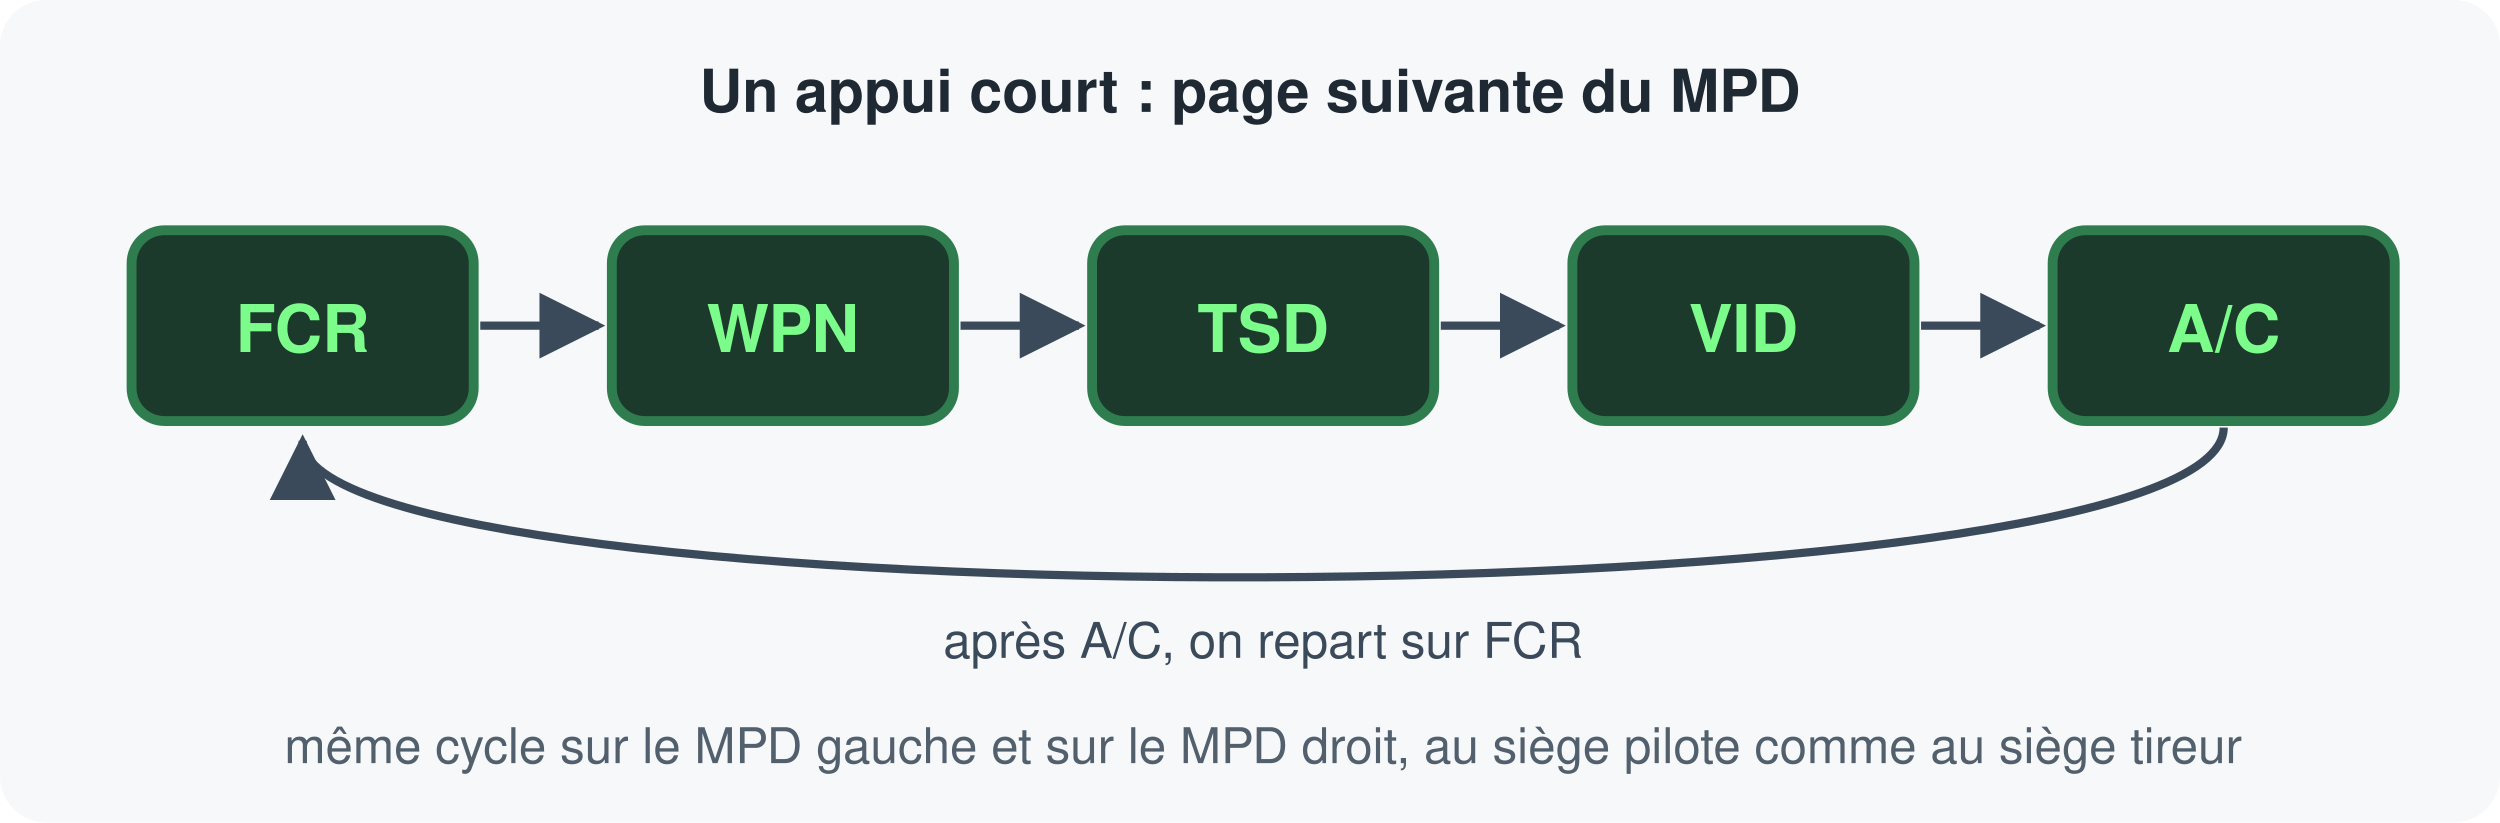
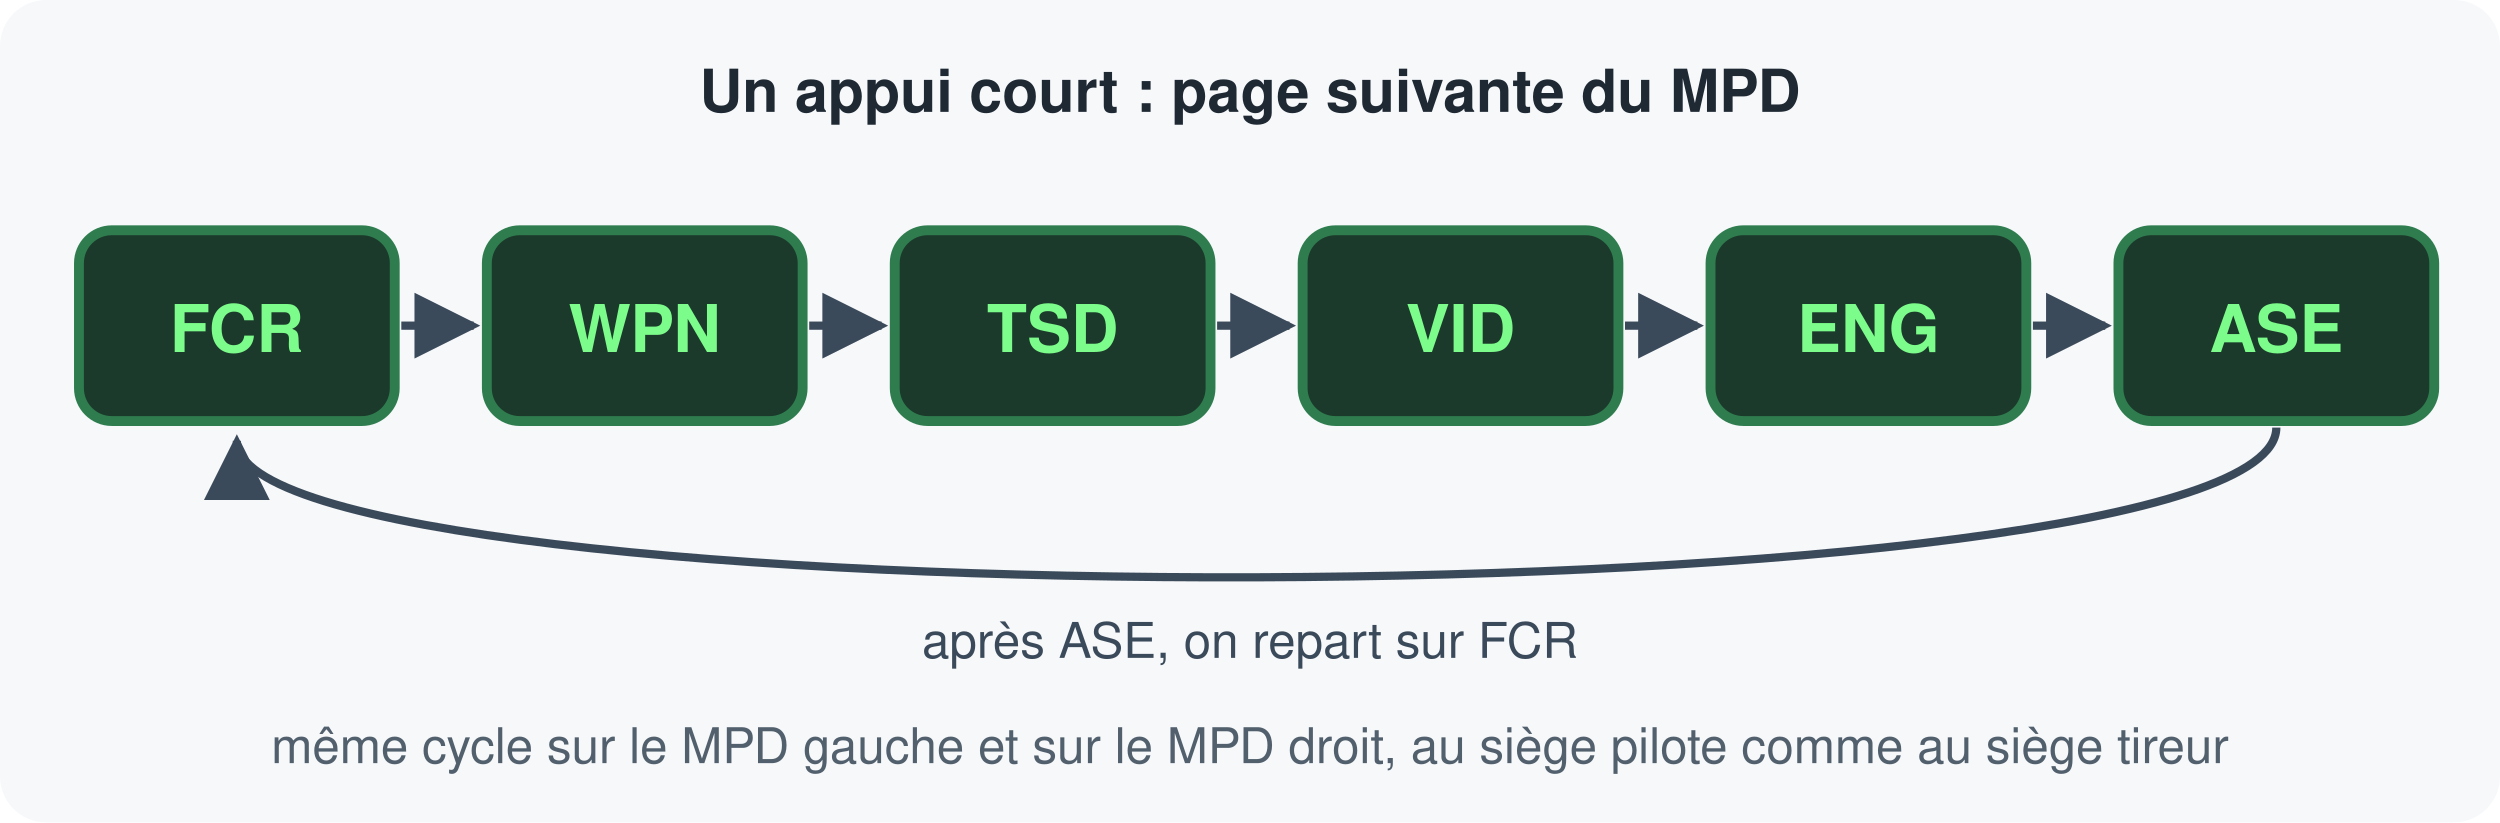
<svg xmlns="http://www.w3.org/2000/svg" viewBox="0 0 760 250" width="760" height="250" font-family="Segoe UI, Helvetica, Arial, sans-serif">
  <defs>
    <marker id="arrow" viewBox="0 0 10 10" refX="9" refY="5" markerWidth="8" markerHeight="8" orient="auto-start-reverse">
      <path d="M0,0 L10,5 L0,10 z" fill="#3b4a5a" />
    </marker>
  </defs>
  <rect x="0" y="0" width="760" height="250" rx="14" fill="#f6f8fa" />
  <text x="380" y="34" text-anchor="middle" font-size="18" font-weight="600" fill="#1f2933">Un appui court : page suivante du MPD</text>
  <g font-size="20" font-weight="700" text-anchor="middle">
-     <rect x="40" y="70" width="104" height="58" rx="10" fill="#1b3a2b" stroke="#2f7d4f" stroke-width="3" />
-     <text x="92" y="107" fill="#7CFC8a">FCR</text>
-     <rect x="186" y="70" width="104" height="58" rx="10" fill="#1b3a2b" stroke="#2f7d4f" stroke-width="3" />
-     <text x="238" y="107" fill="#7CFC8a">WPN</text>
-     <rect x="332" y="70" width="104" height="58" rx="10" fill="#1b3a2b" stroke="#2f7d4f" stroke-width="3" />
-     <text x="384" y="107" fill="#7CFC8a">TSD</text>
-     <rect x="478" y="70" width="104" height="58" rx="10" fill="#1b3a2b" stroke="#2f7d4f" stroke-width="3" />
-     <text x="530" y="107" fill="#7CFC8a">VID</text>
-     <rect x="624" y="70" width="104" height="58" rx="10" fill="#1b3a2b" stroke="#2f7d4f" stroke-width="3" />
-     <text x="676" y="107" fill="#7CFC8a">A/C</text>
+     <rect x="24" y="70" width="96" height="58" rx="10" fill="#1b3a2b" stroke="#2f7d4f" stroke-width="3" />
+     <text x="72" y="107" fill="#7CFC8a">FCR</text>
+     <rect x="148" y="70" width="96" height="58" rx="10" fill="#1b3a2b" stroke="#2f7d4f" stroke-width="3" />
+     <text x="196" y="107" fill="#7CFC8a">WPN</text>
+     <rect x="272" y="70" width="96" height="58" rx="10" fill="#1b3a2b" stroke="#2f7d4f" stroke-width="3" />
+     <text x="320" y="107" fill="#7CFC8a">TSD</text>
+     <rect x="396" y="70" width="96" height="58" rx="10" fill="#1b3a2b" stroke="#2f7d4f" stroke-width="3" />
+     <text x="444" y="107" fill="#7CFC8a">VID</text>
+     <rect x="520" y="70" width="96" height="58" rx="10" fill="#1b3a2b" stroke="#2f7d4f" stroke-width="3" />
+     <text x="568" y="107" fill="#7CFC8a">ENG</text>
+     <rect x="644" y="70" width="96" height="58" rx="10" fill="#1b3a2b" stroke="#2f7d4f" stroke-width="3" />
+     <text x="692" y="107" fill="#7CFC8a">ASE</text>
  </g>
  <g stroke="#3b4a5a" stroke-width="2.5" fill="none" marker-end="url(#arrow)">
-     <line x1="146" y1="99" x2="182" y2="99" />
-     <line x1="292" y1="99" x2="328" y2="99" />
-     <line x1="438" y1="99" x2="474" y2="99" />
-     <line x1="584" y1="99" x2="620" y2="99" />
-     <path d="M676,130 C676,190 92,190 92,134" />
+     <line x1="122" y1="99" x2="144" y2="99" />
+     <line x1="246" y1="99" x2="268" y2="99" />
+     <line x1="370" y1="99" x2="392" y2="99" />
+     <line x1="494" y1="99" x2="516" y2="99" />
+     <line x1="618" y1="99" x2="640" y2="99" />
+     <path d="M692,130 C692,190 72,190 72,134" />
  </g>
-   <text x="384" y="200" text-anchor="middle" font-size="15" fill="#3b4a5a">après A/C, on repart sur FCR</text>
-   <text x="384" y="232" text-anchor="middle" font-size="15" fill="#52606d">même cycle sur le MPD gauche et sur le MPD droit, au siège pilote comme au siège tireur</text>
+   <text x="380" y="200" text-anchor="middle" font-size="15" fill="#3b4a5a">après ASE, on repart sur FCR</text>
+   <text x="380" y="232" text-anchor="middle" font-size="15" fill="#52606d">même cycle sur le MPD gauche et sur le MPD droit, au siège pilote comme au siège tireur</text>
</svg>
